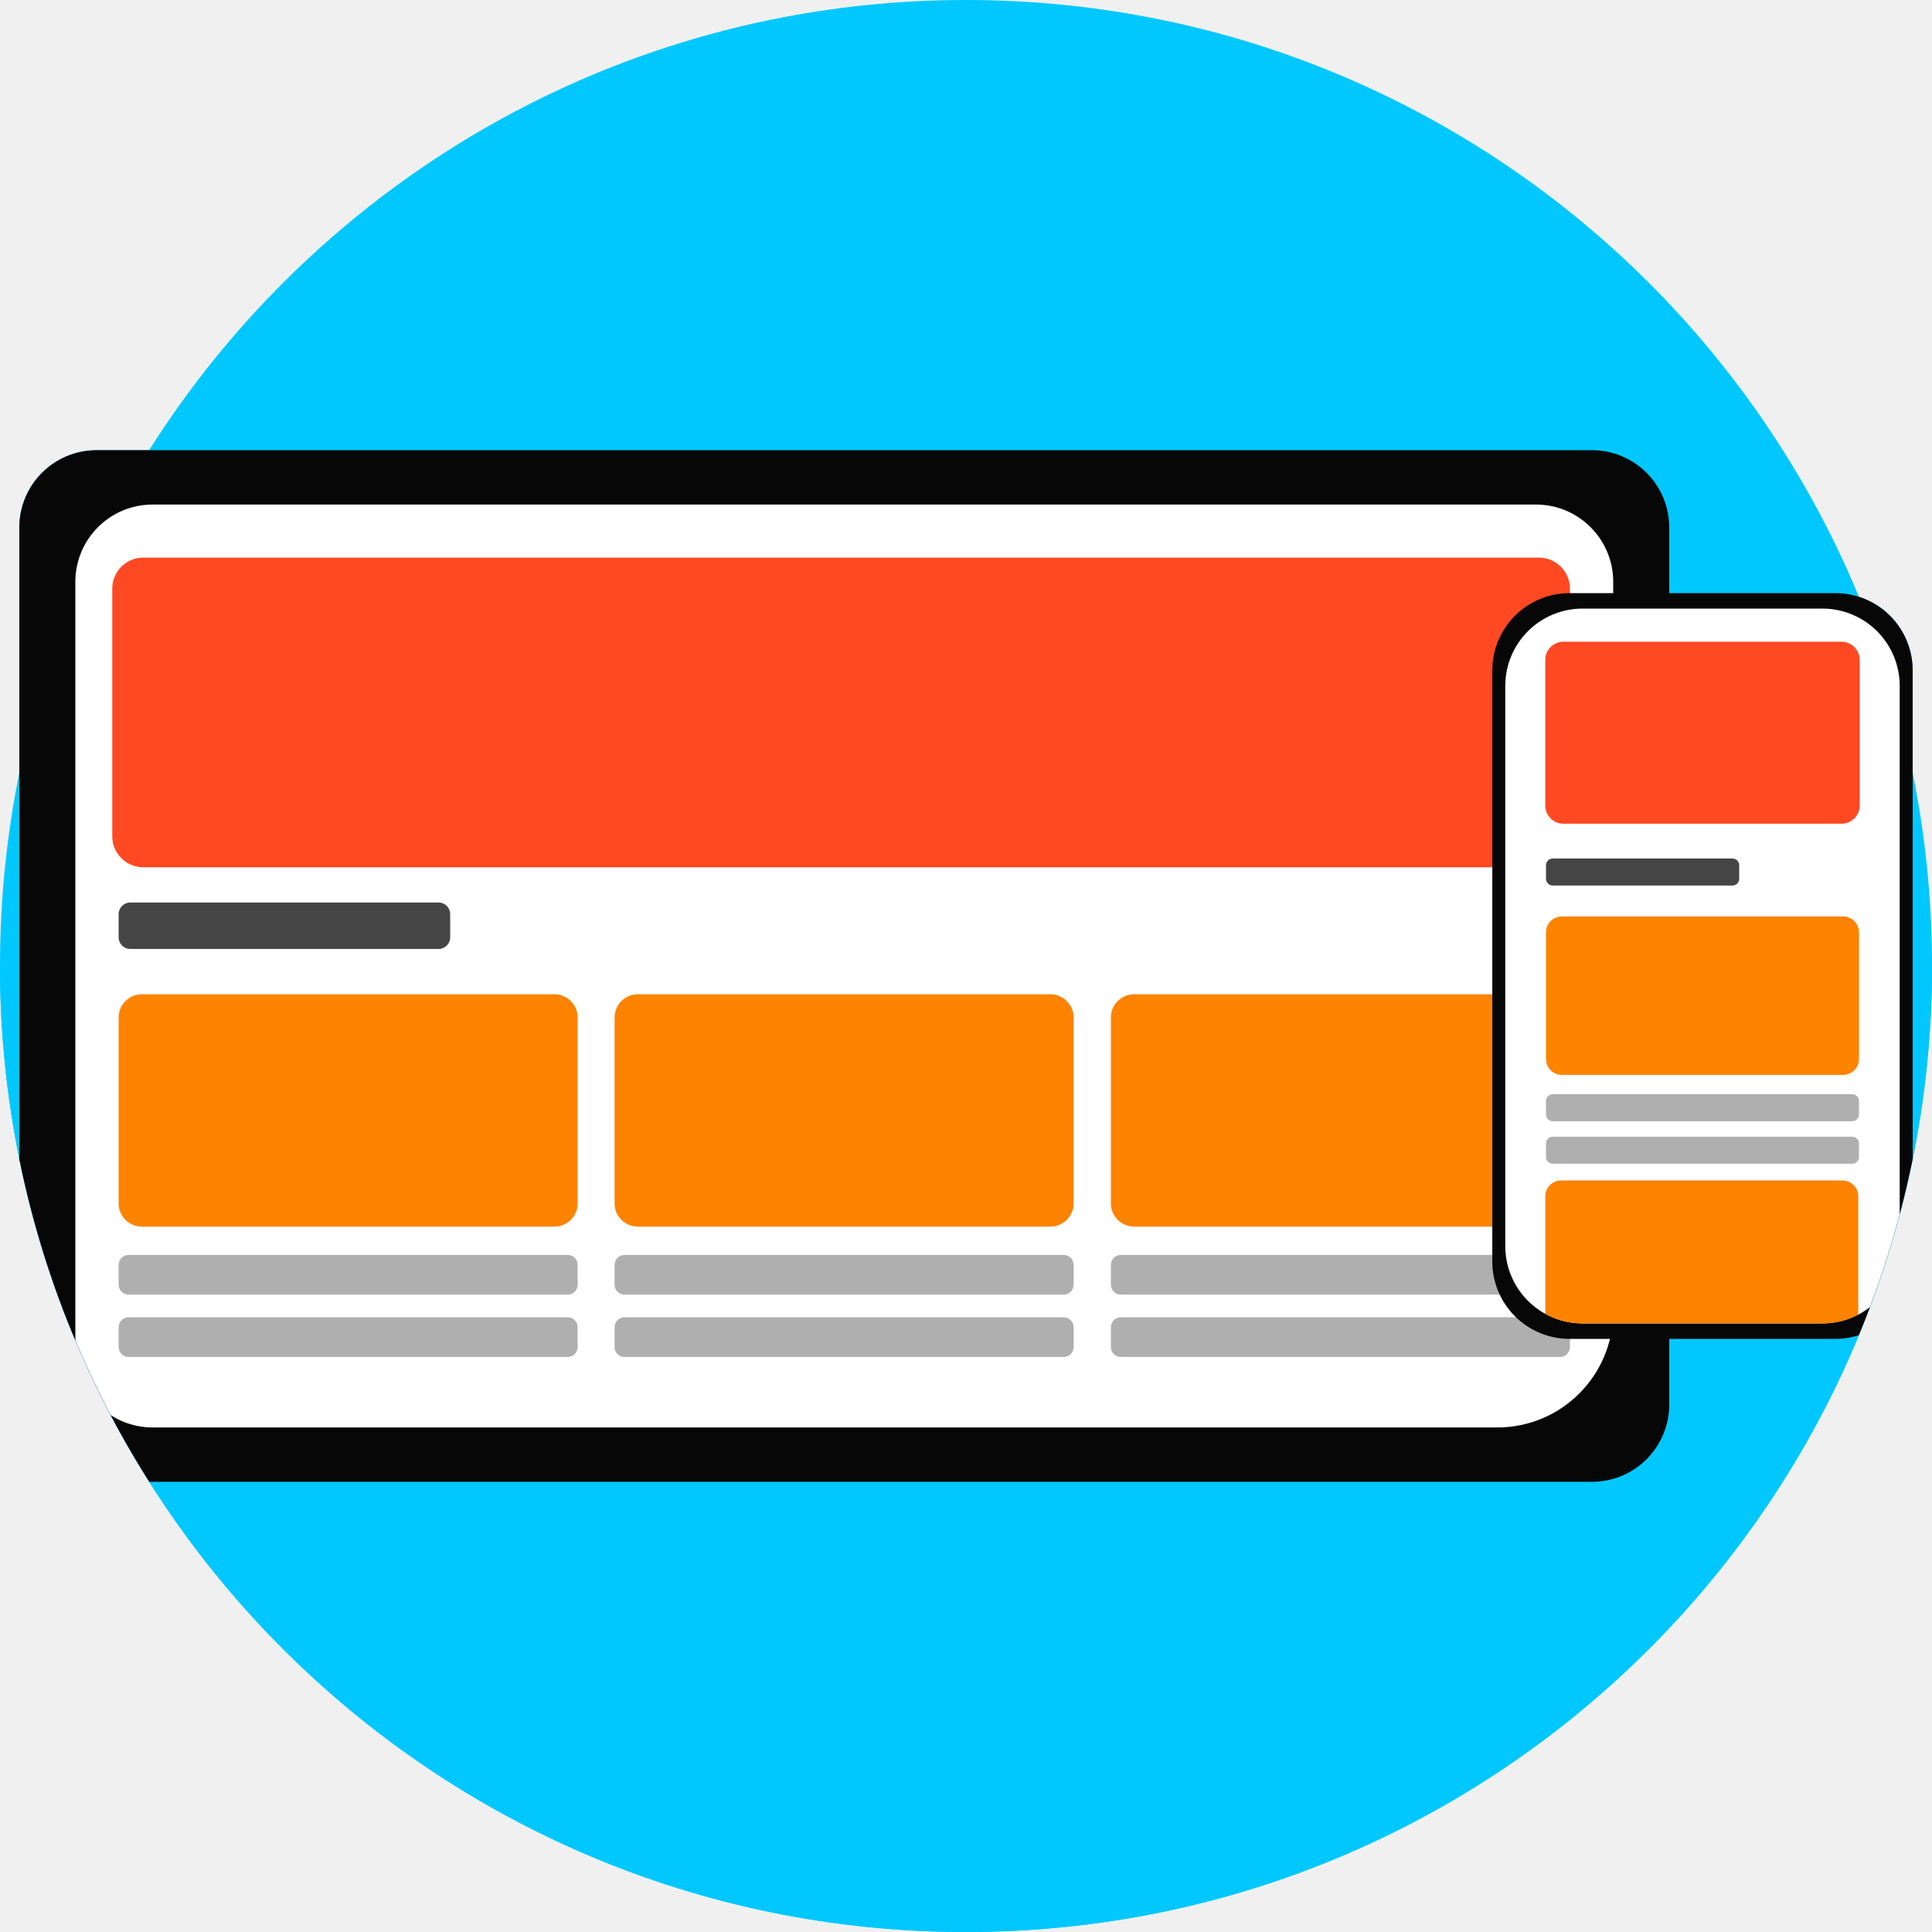
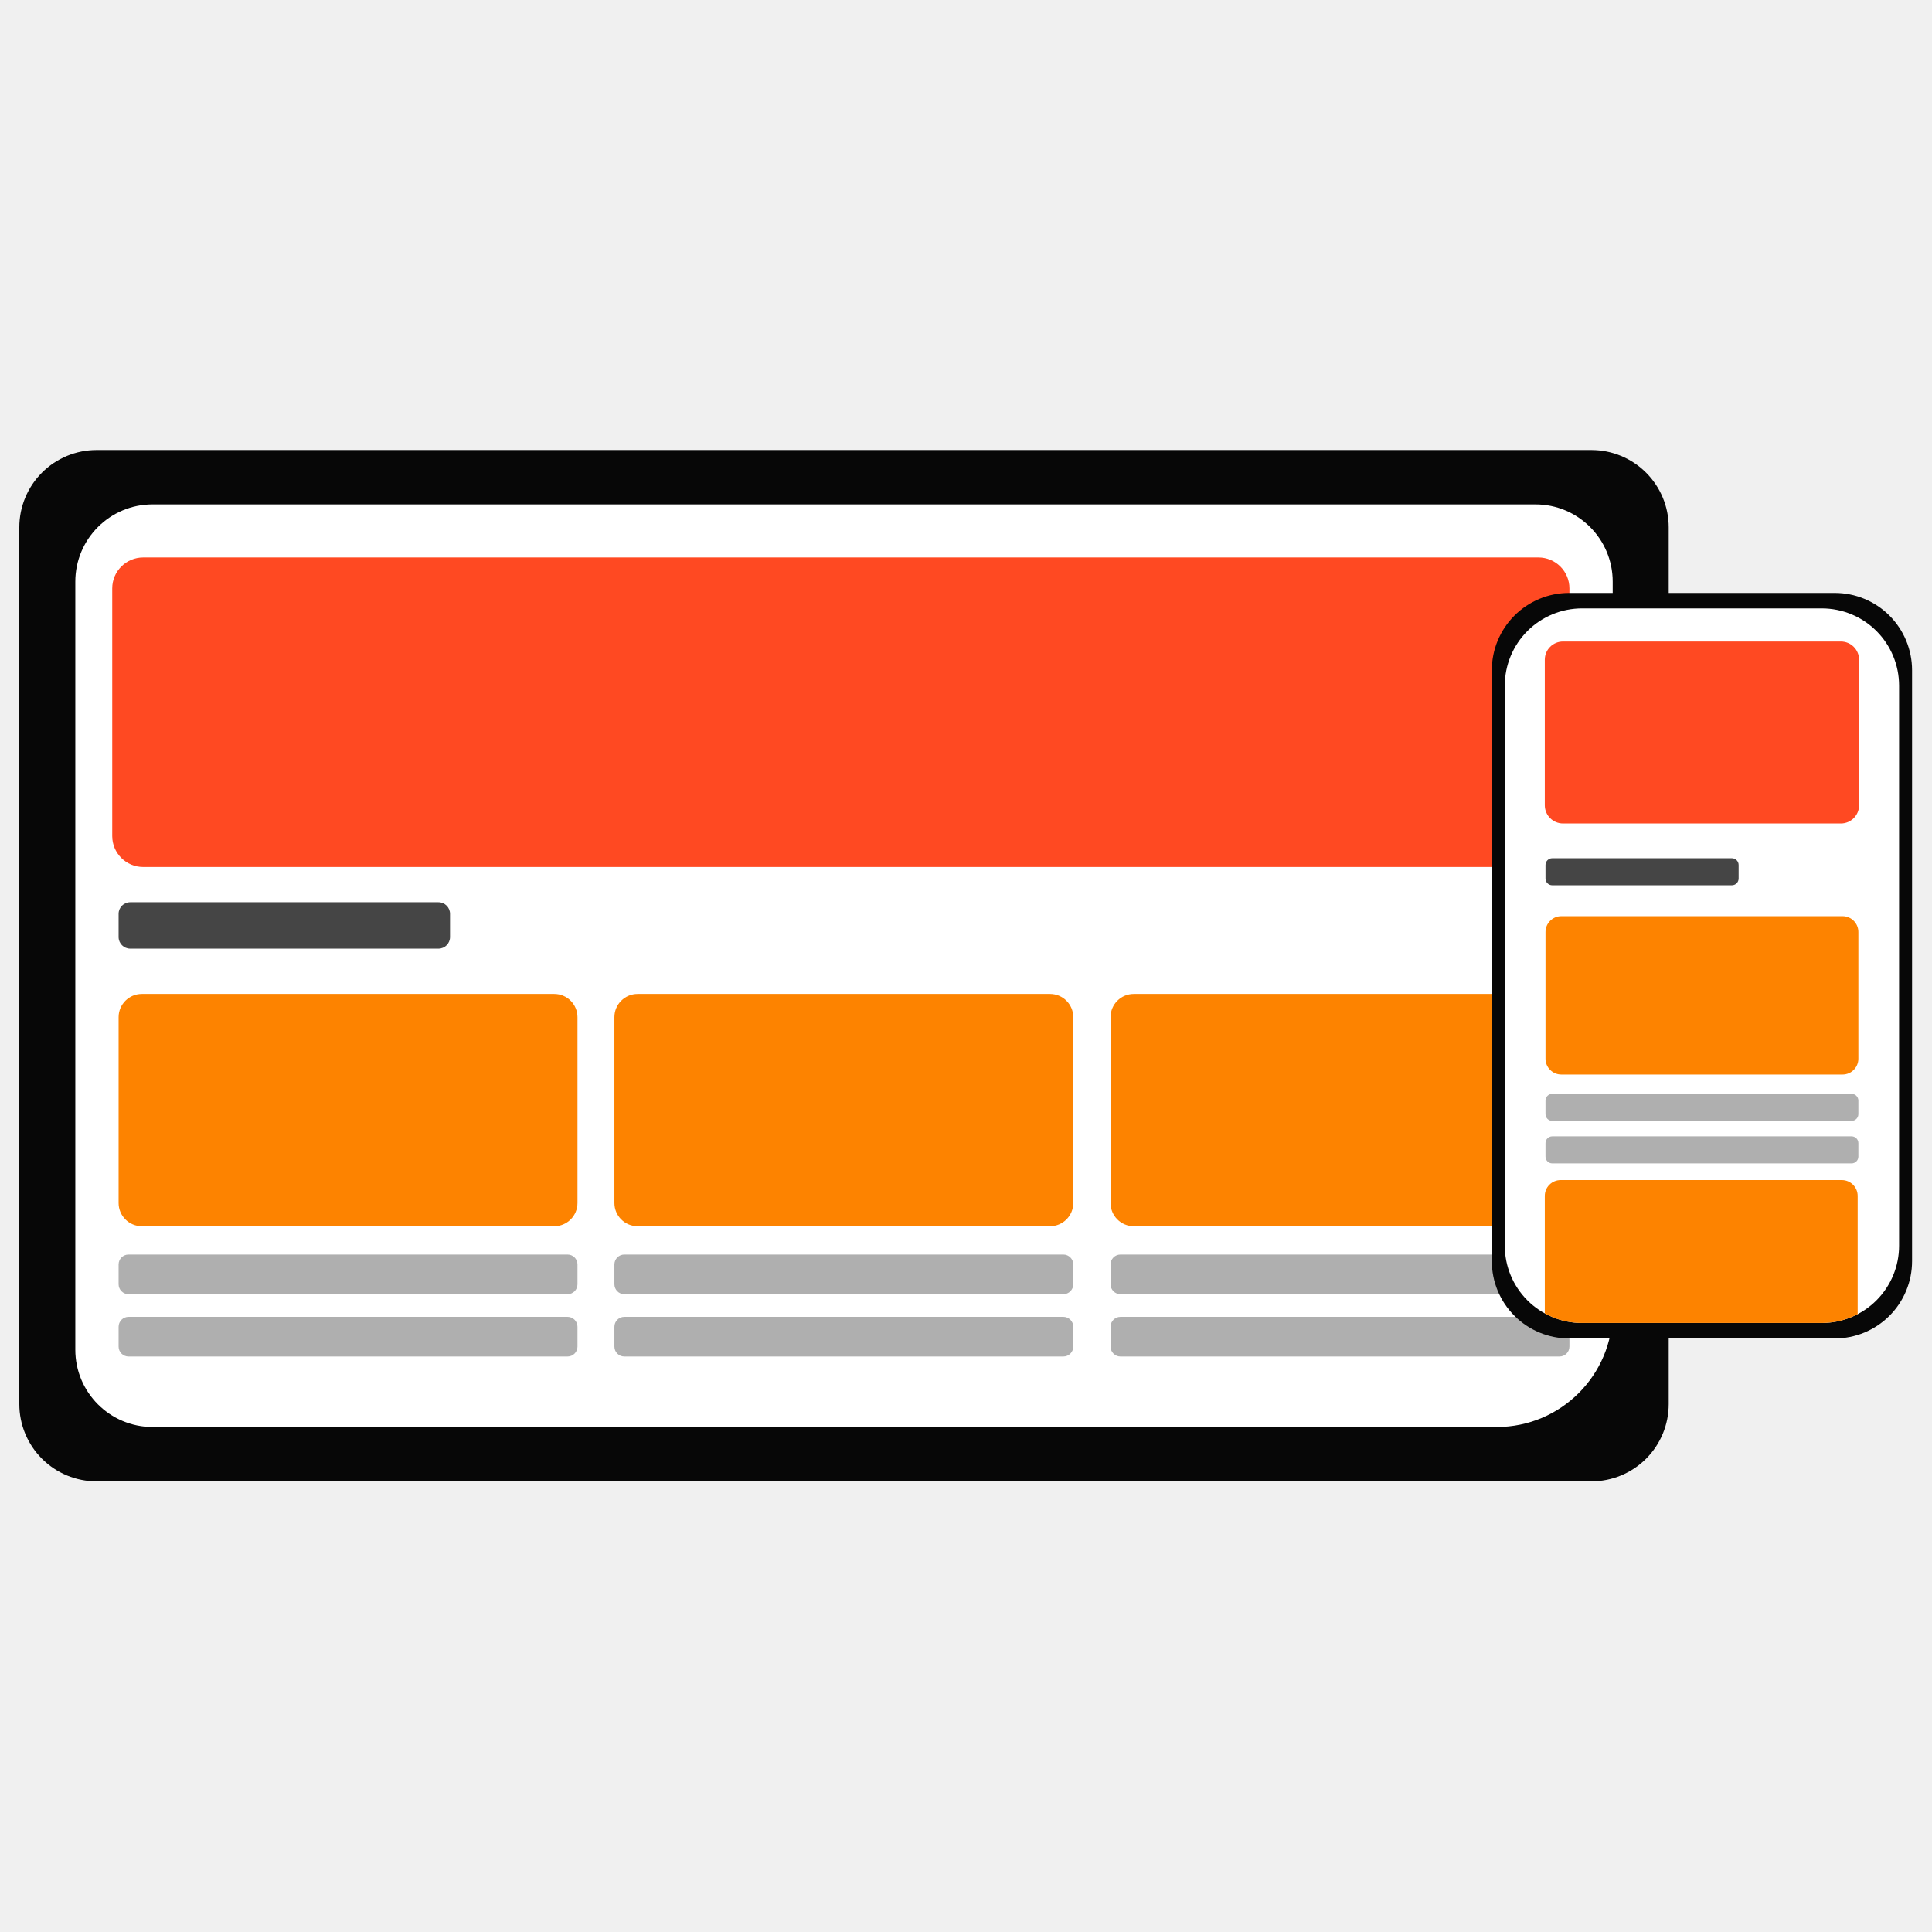
- <svg xmlns="http://www.w3.org/2000/svg" width="100%" height="100%" viewBox="0 0 500 500" version="1.1" xml:space="preserve" style="fill-rule:evenodd;clip-rule:evenodd;stroke-linejoin:round;stroke-miterlimit:2;">
-   <circle cx="250" cy="250" r="250" style="fill:#00c8ff;" />
-   <path d="M5,250l0,-113.494c0,-11.045 8.954,-20 20,-20l387,0c11.046,0 20,8.955 20,20l0,16.994l43,0c5.304,0 10.391,2.107 14.142,5.858c3.751,3.751 5.858,8.838 5.858,14.142l0,76.5l5,0l-0.001,0.808c-0.437,137.608 -112.29,249.192 -249.999,249.192c-137.979,0 -250,-112.021 -250,-250l5,0Z" style="fill:#00c8ff;" />
+ <svg xmlns="http://www.w3.org/2000/svg" width="100%" height="100%" viewBox="0 0 2084 2084" version="1.1" xml:space="preserve" style="fill-rule:evenodd;clip-rule:evenodd;stroke-linejoin:round;stroke-miterlimit:2;">
  <g>
-     <clipPath id="_clip1">
-       <path d="M5,250l0,-113.494c0,-11.045 8.954,-20 20,-20l387,0c11.046,0 20,8.955 20,20l0,16.994l43,0c5.304,0 10.391,2.107 14.142,5.858c3.751,3.751 5.858,8.838 5.858,14.142l0,76.5l5,0l-0.001,0.808c-0.437,137.608 -112.29,249.192 -249.999,249.192c-137.979,0 -250,-112.021 -250,-250l5,0Z" />
-     </clipPath>
-     <g clip-path="url(#_clip1)">
-       <path d="M432,136.506c0,-5.304 -2.107,-10.391 -5.858,-14.142c-3.751,-3.751 -8.838,-5.858 -14.142,-5.858l-387,0c-5.304,0 -10.391,2.107 -14.142,5.858c-3.751,3.751 -5.858,8.838 -5.858,14.142l0,226.988c0,5.304 2.107,10.391 5.858,14.142c3.751,3.751 8.838,5.858 14.142,5.858l387,0c5.304,0 10.391,-2.107 14.142,-5.858c3.751,-3.751 5.858,-8.838 5.858,-14.142l0,-226.988Z" style="fill:#070707;" />
-       <path d="M417.5,150.575c0,-11.046 -8.954,-20 -20,-20l-358,0c-11.046,0 -20,8.954 -20,20l0,198.85c0,11.046 8.954,20 20,20l348,0c16.569,0 30,-13.431 30,-30l0,-188.85Z" style="fill:#fff;" />
+     <g>
+       <path d="M1800,568.775c0,-22.1 -8.779,-43.296 -24.408,-58.925c-15.629,-15.629 -36.825,-24.408 -58.925,-24.408l-1612.5,-0c-22.1,-0 -43.296,8.779 -58.925,24.408c-15.63,15.629 -24.409,36.825 -24.409,58.925l0,945.783c0,22.1 8.779,43.296 24.409,58.925c15.629,15.63 36.825,24.409 58.925,24.409l1612.5,-0c22.1,-0 43.296,-8.779 58.925,-24.409c15.629,-15.629 24.408,-36.825 24.408,-58.925l0,-945.783Z" style="fill:#070707;" />
+       <path d="M1739.58,627.396c0,-46.025 -37.308,-83.333 -83.333,-83.333l-1491.67,-0c-46.025,-0 -83.333,37.308 -83.333,83.333l0,828.542c0,46.024 37.308,83.333 83.333,83.333l1450,-0c69.038,-0 125,-55.963 125,-125l0,-786.875Z" style="fill:#fff;" />
      <g>
-         <clipPath id="_clip2">
-           <path d="M417.5,150.575c0,-11.046 -8.954,-20 -20,-20l-358,0c-11.046,0 -20,8.954 -20,20l0,198.85c0,11.046 8.954,20 20,20l348,0c16.569,0 30,-13.431 30,-30l0,-188.85Z" />
-         </clipPath>
-         <g clip-path="url(#_clip2)">
-           <path d="M149.5,263.328c0,-3.319 -2.694,-6.013 -6.013,-6.013l-106.771,0c-3.318,0 -6.013,2.694 -6.013,6.013l0,48.105c0,3.319 2.695,6.014 6.013,6.014l106.771,0c3.319,0 6.013,-2.695 6.013,-6.014l0,-48.105Z" style="fill:#fd8300;" />
-           <path d="M116.506,236.577c0,-1.657 -1.346,-3.003 -3.003,-3.003l-79.797,0c-1.657,0 -3.003,1.346 -3.003,3.003l0,6.006c0,1.658 1.346,3.003 3.003,3.003l79.797,0c1.657,0 3.003,-1.345 3.003,-3.003l0,-6.006Z" style="fill:#454545;" />
-           <path d="M149.5,327.346c0,-1.416 -1.15,-2.566 -2.567,-2.566l-113.663,0c-1.417,0 -2.567,1.15 -2.567,2.566l0,5.134c0,1.416 1.15,2.566 2.567,2.566l113.663,0c1.417,0 2.567,-1.15 2.567,-2.566l0,-5.134Z" style="fill:#afafaf;" />
-           <path d="M149.5,343.479c0,-1.416 -1.15,-2.566 -2.567,-2.566l-113.663,0c-1.417,0 -2.567,1.15 -2.567,2.566l0,5.133c0,1.417 1.15,2.567 2.567,2.567l113.663,0c1.417,0 2.567,-1.15 2.567,-2.567l0,-5.133Z" style="fill:#afafaf;" />
-           <path d="M277.852,263.328c0,-3.319 -2.695,-6.013 -6.014,-6.013l-106.77,0c-3.319,0 -6.013,2.694 -6.013,6.013l0,48.105c0,3.319 2.694,6.014 6.013,6.014l106.77,0c3.319,0 6.014,-2.695 6.014,-6.014l0,-48.105Z" style="fill:#fd8300;" />
-           <path d="M406.297,152.328c0,-4.423 -3.591,-8.013 -8.013,-8.013l-361.216,0c-4.423,0 -8.013,3.59 -8.013,8.013l0,64.105c0,4.423 3.59,8.014 8.013,8.014l361.216,0c4.422,0 8.013,-3.591 8.013,-8.014l0,-64.105Z" style="fill:#ff4922;" />
-           <path d="M277.852,327.346c0,-1.416 -1.15,-2.566 -2.567,-2.566l-113.664,0c-1.416,0 -2.566,1.15 -2.566,2.566l0,5.134c0,1.416 1.15,2.566 2.566,2.566l113.664,0c1.417,0 2.567,-1.15 2.567,-2.566l0,-5.134Z" style="fill:#afafaf;" />
-           <path d="M277.852,343.479c0,-1.416 -1.15,-2.566 -2.567,-2.566l-113.664,0c-1.416,0 -2.566,1.15 -2.566,2.566l0,5.133c0,1.417 1.15,2.567 2.566,2.567l113.664,0c1.417,0 2.567,-1.15 2.567,-2.567l0,-5.133Z" style="fill:#afafaf;" />
-           <path d="M406.297,263.328c0,-3.319 -2.695,-6.013 -6.013,-6.013l-106.771,0c-3.319,0 -6.013,2.694 -6.013,6.013l0,48.105c0,3.319 2.694,6.014 6.013,6.014l106.771,0c3.318,0 6.013,-2.695 6.013,-6.014l0,-48.105Z" style="fill:#fd8300;" />
-           <path d="M406.297,327.346c0,-1.416 -1.15,-2.566 -2.567,-2.566l-113.663,0c-1.417,0 -2.567,1.15 -2.567,2.566l0,5.134c0,1.416 1.15,2.566 2.567,2.566l113.663,0c1.417,0 2.567,-1.15 2.567,-2.566l0,-5.134Z" style="fill:#afafaf;" />
-           <path d="M406.297,343.479c0,-1.416 -1.15,-2.566 -2.567,-2.566l-113.663,0c-1.417,0 -2.567,1.15 -2.567,2.566l0,5.133c0,1.417 1.15,2.567 2.567,2.567l113.663,0c1.417,0 2.567,-1.15 2.567,-2.567l0,-5.133Z" style="fill:#afafaf;" />
+         <g>
+           <clipPath id="_clip1">
+             <path d="M1739.58,627.396c0,-46.025 -37.308,-83.333 -83.333,-83.333l-1491.67,-0c-46.025,-0 -83.333,37.308 -83.333,83.333l0,828.542c0,46.024 37.308,83.333 83.333,83.333l1450,-0c69.038,-0 125,-55.963 125,-125l0,-786.875Z" />
+           </clipPath>
+           <g clip-path="url(#_clip1)">
+             <path d="M622.917,1097.2c-0,-13.829 -11.225,-25.054 -25.054,-25.054l-444.88,-0c-13.825,-0 -25.054,11.225 -25.054,25.054l0,200.438c0,13.829 11.229,25.058 25.054,25.058l444.88,-0c13.829,-0 25.054,-11.229 25.054,-25.059l-0,-200.437Z" style="fill:#fd8300;" />
+             <path d="M485.442,985.738c-0,-6.905 -5.609,-12.513 -12.513,-12.513l-332.487,0c-6.904,0 -12.513,5.608 -12.513,12.513l0,25.024c0,6.909 5.609,12.513 12.513,12.513l332.487,0c6.904,0 12.513,-5.604 12.513,-12.512l-0,-25.025Z" style="fill:#454545;" />
+             <path d="M622.917,1363.94c-0,-5.9 -4.792,-10.692 -10.696,-10.692l-473.596,0c-5.904,0 -10.696,4.792 -10.696,10.692l0,21.391c0,5.9 4.792,10.692 10.696,10.692l473.596,0c5.904,0 10.696,-4.792 10.696,-10.692l-0,-21.391Z" style="fill:#afafaf;" />
+             <path d="M622.917,1431.16c-0,-5.9 -4.792,-10.692 -10.696,-10.692l-473.596,-0c-5.904,-0 -10.696,4.792 -10.696,10.692l0,21.387c0,5.904 4.792,10.696 10.696,10.696l473.596,-0c5.904,-0 10.696,-4.792 10.696,-10.696l-0,-21.387Z" style="fill:#afafaf;" />
+             <path d="M1157.72,1097.2c-0,-13.829 -11.23,-25.054 -25.059,-25.054l-444.875,-0c-13.829,-0 -25.054,11.225 -25.054,25.054l0,200.438c0,13.829 11.225,25.058 25.054,25.058l444.875,-0c13.829,-0 25.059,-11.229 25.059,-25.059l-0,-200.437Z" style="fill:#fd8300;" />
+             <path d="M1692.9,634.7c0,-18.429 -14.962,-33.388 -33.387,-33.388l-1505.07,0c-18.429,0 -33.387,14.959 -33.387,33.388l-0,267.104c-0,18.429 14.958,33.392 33.387,33.392l1505.07,-0c18.425,-0 33.387,-14.963 33.387,-33.392l0,-267.104Z" style="fill:#ff4922;" />
+             <path d="M1157.72,1363.94c-0,-5.9 -4.792,-10.692 -10.696,-10.692l-473.6,0c-5.9,0 -10.692,4.792 -10.692,10.692l0,21.391c0,5.9 4.792,10.692 10.692,10.692l473.6,0c5.904,0 10.696,-4.792 10.696,-10.692l-0,-21.391Z" style="fill:#afafaf;" />
+             <path d="M1157.72,1431.16c-0,-5.9 -4.792,-10.692 -10.696,-10.692l-473.6,-0c-5.9,-0 -10.692,4.792 -10.692,10.692l0,21.387c0,5.904 4.792,10.696 10.692,10.696l473.6,-0c5.904,-0 10.696,-4.792 10.696,-10.696l-0,-21.387Z" style="fill:#afafaf;" />
+             <path d="M1692.9,1097.2c0,-13.829 -11.229,-25.054 -25.054,-25.054l-444.879,-0c-13.829,-0 -25.054,11.225 -25.054,25.054l-0,200.438c-0,13.829 11.225,25.058 25.054,25.058l444.879,-0c13.825,-0 25.054,-11.229 25.054,-25.059l0,-200.437Z" style="fill:#fd8300;" />
+             <path d="M1692.9,1363.94c0,-5.9 -4.791,-10.692 -10.696,-10.692l-473.595,0c-5.905,0 -10.696,4.792 -10.696,10.692l-0,21.391c-0,5.9 4.791,10.692 10.696,10.692l473.595,0c5.905,0 10.696,-4.792 10.696,-10.692l0,-21.391Z" style="fill:#afafaf;" />
+             <path d="M1692.9,1431.16c0,-5.9 -4.791,-10.692 -10.696,-10.692l-473.595,-0c-5.905,-0 -10.696,4.792 -10.696,10.692l-0,21.387c-0,5.904 4.791,10.696 10.696,10.696l473.595,-0c5.905,-0 10.696,-4.792 10.696,-10.696l0,-21.387Z" style="fill:#afafaf;" />
+           </g>
        </g>
      </g>
-       <path d="M475,346.5c5.304,0 10.391,-2.107 14.142,-5.858c3.751,-3.751 5.858,-8.838 5.858,-14.142l0,-153c0,-5.304 -2.107,-10.391 -5.858,-14.142c-3.751,-3.751 -8.838,-5.858 -14.142,-5.858l-68.796,0c-5.304,0 -10.391,2.107 -14.142,5.858c-3.751,3.751 -5.858,8.838 -5.858,14.142l0,153c0,5.304 2.107,10.391 5.858,14.142c3.751,3.751 8.838,5.858 14.142,5.858l68.796,0Z" style="fill:#070707;" />
-       <path d="M471.642,342.5c5.304,0 10.391,-2.107 14.142,-5.858c3.75,-3.751 5.858,-8.838 5.858,-14.142l0,-145c0,-5.304 -2.108,-10.391 -5.858,-14.142c-3.751,-3.751 -8.838,-5.858 -14.142,-5.858l-62.079,0c-5.305,0 -10.392,2.107 -14.143,5.858c-3.75,3.751 -5.857,8.838 -5.857,14.142l0,145c0,5.304 2.107,10.391 5.857,14.142c3.751,3.751 8.838,5.858 14.143,5.858l62.079,0Z" style="fill:#fff;" />
+       <path d="M1979.17,1443.75c22.1,0 43.296,-8.779 58.925,-24.408c15.629,-15.63 24.408,-36.825 24.408,-58.925l0,-637.5c0,-22.1 -8.779,-43.296 -24.408,-58.925c-15.629,-15.63 -36.825,-24.409 -58.925,-24.409l-286.65,0c-22.1,0 -43.296,8.779 -58.925,24.409c-15.629,15.629 -24.409,36.825 -24.409,58.925l0,637.5c0,22.1 8.78,43.295 24.409,58.925c15.629,15.629 36.825,24.408 58.925,24.408l286.65,0Z" style="fill:#070707;" />
+       <path d="M1965.17,1427.08c22.1,0 43.296,-8.779 58.925,-24.408c15.625,-15.629 24.408,-36.825 24.408,-58.925l0,-604.167c0,-22.1 -8.783,-43.296 -24.408,-58.925c-15.629,-15.629 -36.825,-24.408 -58.925,-24.408l-258.662,-0c-22.105,-0 -43.3,8.779 -58.93,24.408c-15.625,15.629 -24.404,36.825 -24.404,58.925l0,604.167c0,22.1 8.779,43.296 24.404,58.925c15.63,15.629 36.825,24.408 58.93,24.408l258.662,0Z" style="fill:#fff;" />
      <g>
-         <clipPath id="_clip3">
-           <path d="M471.642,342.5c5.304,0 10.391,-2.107 14.142,-5.858c3.75,-3.751 5.858,-8.838 5.858,-14.142l0,-145c0,-5.304 -2.108,-10.391 -5.858,-14.142c-3.751,-3.751 -8.838,-5.858 -14.142,-5.858l-62.079,0c-5.305,0 -10.392,2.107 -14.143,5.858c-3.75,3.751 -5.857,8.838 -5.857,14.142l0,145c0,5.304 2.107,10.391 5.857,14.142c3.751,3.751 8.838,5.858 14.143,5.858l62.079,0Z" />
-         </clipPath>
-         <g clip-path="url(#_clip3)">
-           <path d="M481.102,241.279c0,-2.263 -1.837,-4.1 -4.1,-4.1l-72.8,0c-2.263,0 -4.1,1.837 -4.1,4.1l0,32.8c0,2.263 1.837,4.1 4.1,4.1l72.8,0c2.263,0 4.1,-1.837 4.1,-4.1l0,-32.8Z" style="fill:#fd8300;" />
-           <path d="M480.919,309.6c0,-2.263 -1.838,-4.1 -4.1,-4.1l-72.8,0c-2.263,0 -4.1,1.837 -4.1,4.1l0,32.8c0,2.263 1.837,4.1 4.1,4.1l72.8,0c2.262,0 4.1,-1.837 4.1,-4.1l0,-32.8Z" style="fill:#fd8300;" />
-           <path d="M450.102,223.929c0,-0.966 -0.784,-1.75 -1.75,-1.75l-46.5,0c-0.966,0 -1.75,0.784 -1.75,1.75l0,3.5c0,0.966 0.784,1.75 1.75,1.75l46.5,0c0.966,0 1.75,-0.784 1.75,-1.75l0,-3.5Z" style="fill:#454545;" />
-           <path d="M481.102,284.929c0,-0.966 -0.784,-1.75 -1.75,-1.75l-77.5,0c-0.966,0 -1.75,0.784 -1.75,1.75l0,3.5c0,0.966 0.784,1.75 1.75,1.75l77.5,0c0.966,0 1.75,-0.784 1.75,-1.75l0,-3.5Z" style="fill:#afafaf;" />
-           <path d="M481.102,295.929c0,-0.966 -0.784,-1.75 -1.75,-1.75l-77.5,0c-0.966,0 -1.75,0.784 -1.75,1.75l0,3.5c0,0.966 0.784,1.75 1.75,1.75l77.5,0c0.966,0 1.75,-0.784 1.75,-1.75l0,-3.5Z" style="fill:#afafaf;" />
-           <path d="M481.286,170.786c0,-2.6 -2.111,-4.71 -4.711,-4.71l-71.946,0c-2.6,0 -4.71,2.11 -4.71,4.71l0,37.683c0,2.599 2.11,4.71 4.71,4.71l71.946,0c2.6,0 4.711,-2.111 4.711,-4.71l0,-37.683Z" style="fill:#ff4922;" />
+         <g>
+           <clipPath id="_clip2">
+             <path d="M1965.17,1427.08c22.1,0 43.296,-8.779 58.925,-24.408c15.625,-15.629 24.408,-36.825 24.408,-58.925l0,-604.167c0,-22.1 -8.783,-43.296 -24.408,-58.925c-15.629,-15.629 -36.825,-24.408 -58.925,-24.408l-258.662,-0c-22.105,-0 -43.3,8.779 -58.93,24.408c-15.625,15.629 -24.404,36.825 -24.404,58.925l0,604.167c0,22.1 8.779,43.296 24.404,58.925c15.63,15.629 36.825,24.408 58.93,24.408l258.662,0Z" />
+           </clipPath>
+           <g clip-path="url(#_clip2)">
+             <path d="M2004.59,1005.33c-0,-9.429 -7.655,-17.083 -17.084,-17.083l-303.333,-0c-9.429,-0 -17.083,7.654 -17.083,17.083l-0,136.667c-0,9.429 7.654,17.083 17.083,17.083l303.333,0c9.429,0 17.084,-7.654 17.084,-17.083l-0,-136.667Z" style="fill:#fd8300;" />
+             <path d="M2003.83,1290c0,-9.429 -7.658,-17.083 -17.083,-17.083l-303.333,-0c-9.43,-0 -17.084,7.654 -17.084,17.083l0,136.667c0,9.429 7.654,17.083 17.084,17.083l303.333,0c9.425,0 17.083,-7.654 17.083,-17.083l0,-136.667Z" style="fill:#fd8300;" />
+             <path d="M1875.42,933.038c0,-4.025 -3.267,-7.292 -7.292,-7.292l-193.75,-0c-4.025,-0 -7.291,3.267 -7.291,7.292l-0,14.583c-0,4.025 3.266,7.292 7.291,7.292l193.75,-0c4.025,-0 7.292,-3.267 7.292,-7.292l0,-14.583Z" style="fill:#454545;" />
+             <path d="M2004.59,1187.2c-0,-4.025 -3.267,-7.292 -7.292,-7.292l-322.917,0c-4.025,0 -7.291,3.267 -7.291,7.292l-0,14.583c-0,4.025 3.266,7.292 7.291,7.292l322.917,0c4.025,0 7.292,-3.266 7.292,-7.292l-0,-14.583Z" style="fill:#afafaf;" />
+             <path d="M2004.59,1233.04c-0,-4.024 -3.267,-7.291 -7.292,-7.291l-322.917,-0c-4.025,-0 -7.291,3.266 -7.291,7.291l-0,14.584c-0,4.025 3.266,7.291 7.291,7.291l322.917,0c4.025,0 7.292,-3.266 7.292,-7.291l-0,-14.584Z" style="fill:#afafaf;" />
+             <path d="M2005.36,711.608c0,-10.833 -8.795,-19.625 -19.629,-19.625l-299.775,0c-10.833,0 -19.625,8.792 -19.625,19.625l0,157.013c0,10.829 8.792,19.625 19.625,19.625l299.775,-0c10.834,-0 19.629,-8.796 19.629,-19.625l0,-157.013Z" style="fill:#ff4922;" />
+           </g>
        </g>
      </g>
    </g>
  </g>
</svg>
